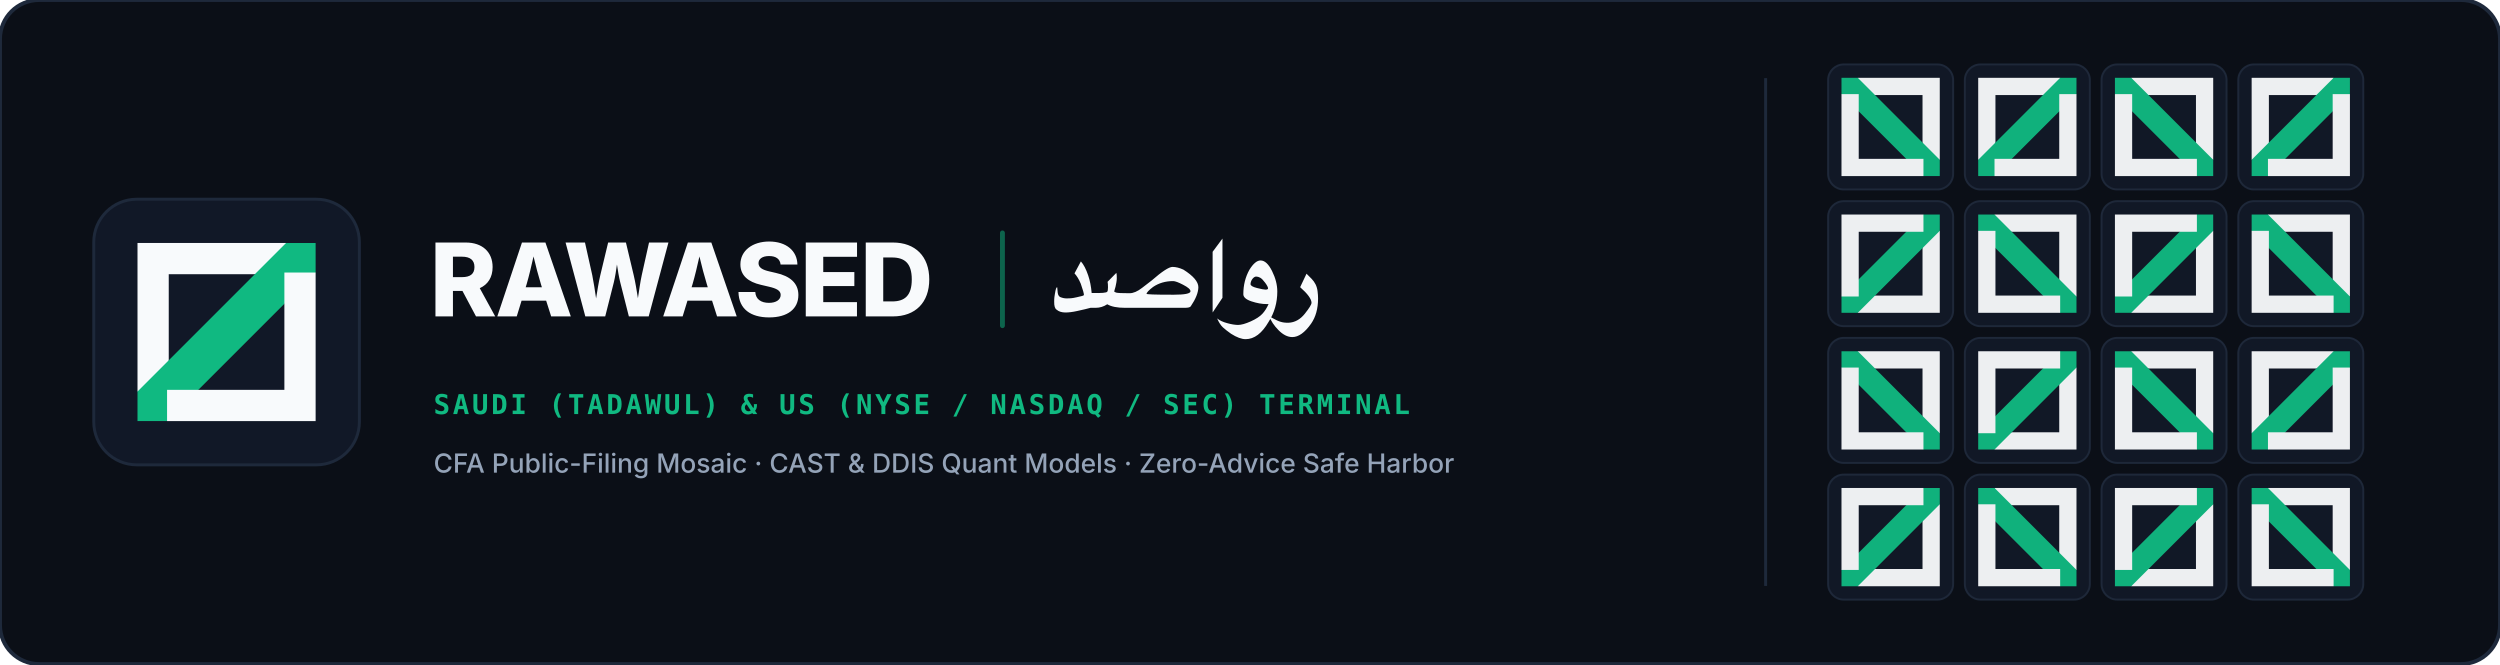
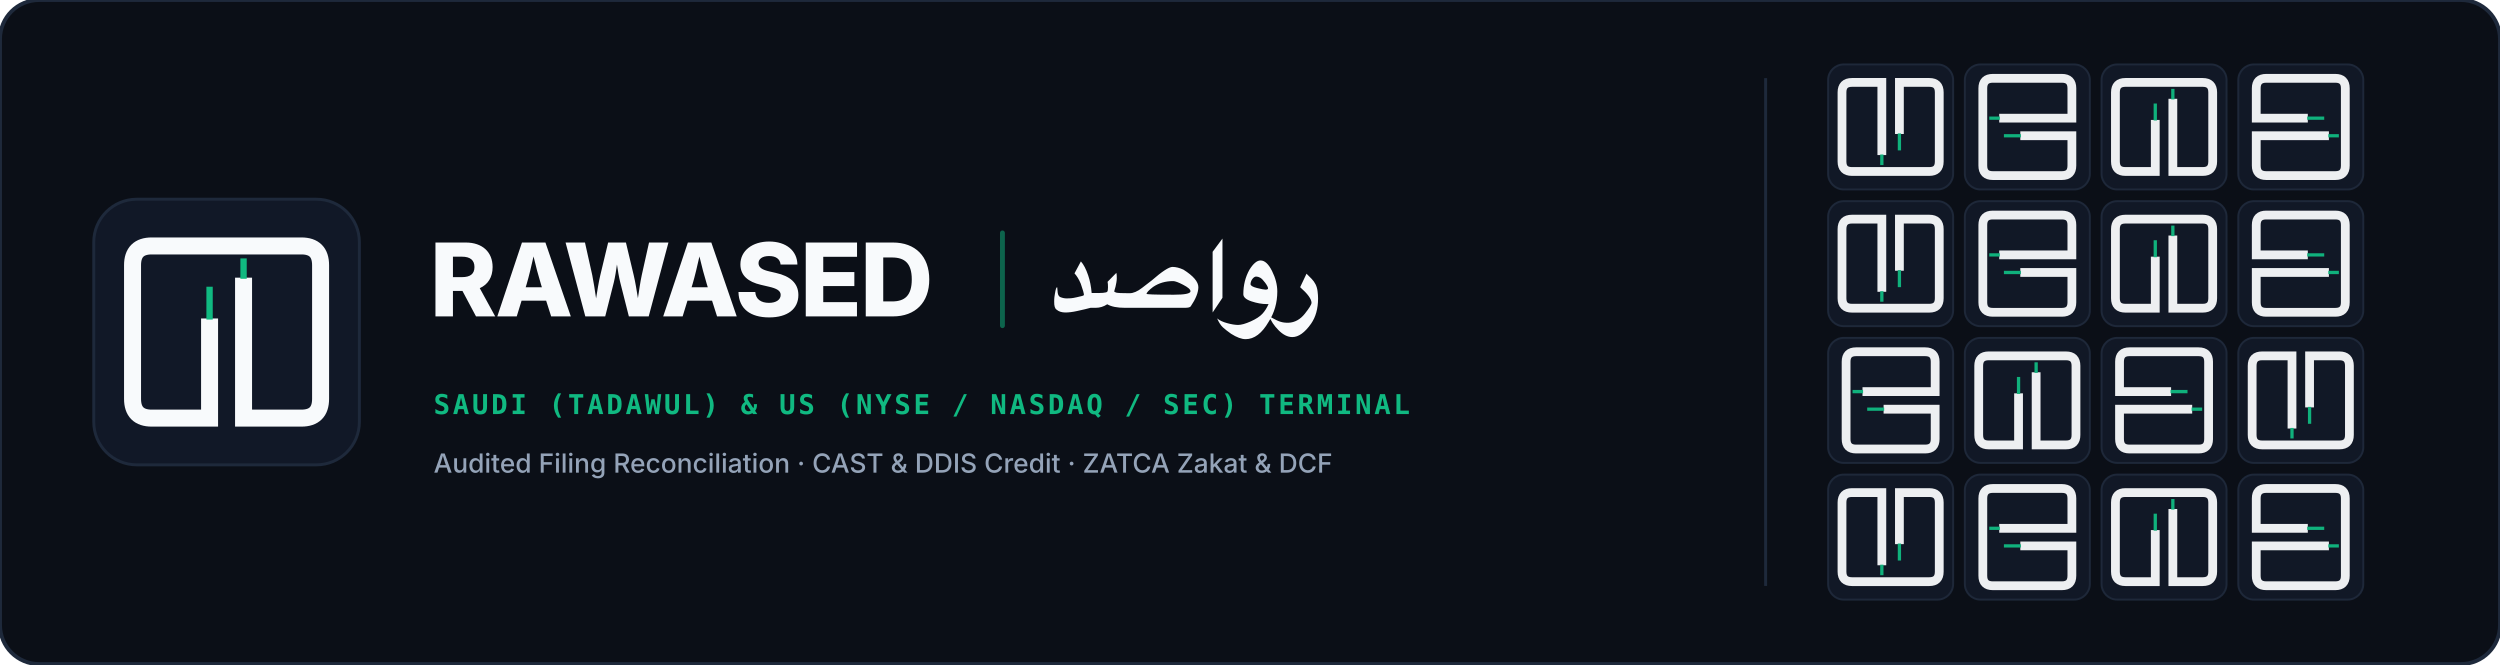
<svg xmlns="http://www.w3.org/2000/svg" viewBox="0 0 1280 340" width="100%" height="100%">
  <defs>
    <clipPath id="text-col-clip">
      <rect x="216" y="0" width="676" height="340" />
    </clipPath>
  </defs>
  <rect x="0" y="0" width="1280" height="340" rx="20" fill="#0B0F17" stroke="#1E293B" stroke-width="2" />
  <g transform="translate(48, 102)">
    <rect x="0" y="0" width="136" height="136" rx="22" fill="#111827" stroke="#1E293B" stroke-width="1.5" />
    <svg x="10" y="10" width="116" height="116" viewBox="0 0 100 100">
-       <path d="M 10.69 10.69 L 76.26 10.69 L 76.26 24.48 L 24.48 24.48 L 24.48 76.26 L 10.69 76.26 Z" fill="#F8FAFC" />
-       <path d="M 10.69 89.31 L 10.69 76.26 L 76.26 10.69 L 89.31 10.69 L 89.31 23.74 L 23.74 89.31 Z" fill="#10B981" />
-       <path d="M 89.31 89.31 L 23.74 89.31 L 23.74 75.52 L 75.52 75.52 L 75.52 23.74 L 89.31 23.74 Z" fill="#F8FAFC" />
+       <path d="M 42.5 44 V 88 H 17 Q 8.5 88 8.5 79.5 V 20.5 Q 8.5 12 17 12 H 83 Q 91.5 12 91.5 20.5 V 79.5 Q 91.5 88 83 88 H 57.5 V 26" stroke="#F8FAFC" stroke-width="7.5" stroke-linecap="butt" stroke-linejoin="miter" fill="none" />
+       <line x1="42.5" y1="30" x2="42.5" y2="44.5" stroke="#10B981" stroke-width="2.8" stroke-linecap="butt" />
+       <line x1="57.5" y1="17.5" x2="57.5" y2="26.5" stroke="#10B981" stroke-width="2.8" stroke-linecap="butt" />
    </svg>
  </g>
  <g clip-path="url(#text-col-clip)">
    <text x="220" y="162" fill="#F8FAFC" font-family="-apple-system, BlinkMacSystemFont, 'Inter', 'Helvetica Neue', Arial, sans-serif" font-size="52" font-weight="800" letter-spacing="-1">RAWASED</text>
    <rect x="512" y="118" width="2.5" height="50" rx="1.25" fill="#10B981" opacity="0.5" />
    <g transform="translate(536, 160) scale(1.06)">
      <path d="M21.00 -2.24 Q20.43 -2.06 18.49 -1.60 Q16.55 -1.15 14.62 -0.72 Q11.42 -0.00 8.84 -0.00 Q6.15 -0.07 4.72 -1.36 Q3.48 -2.10 3.53 -5.18 Q3.53 -5.56 3.55 -6.41 Q3.57 -7.26 3.89 -9.10 Q4.20 -10.94 4.43 -11.56 Q4.66 -12.18 4.91 -12.18 Q4.95 -12.18 5.00 -12.16 L5.15 -10.49 Q5.22 -8.07 6.40 -7.48 Q8.00 -6.80 9.61 -6.80 Q10.53 -6.80 11.62 -6.88 Q12.70 -6.96 14.44 -7.37 Q17.90 -8.07 17.90 -8.45 Q17.90 -9.58 16.37 -13.90 Q15.01 -17.13 13.34 -18.90 L16.43 -24.68 Q18.40 -22.49 19.96 -17.90 Q21.23 -14.17 21.63 -9.43 L23.40 -9.43 L23.40 -2.26 L21.07 -2.26 Q21.02 -2.24 21.00 -2.24 Z M39.96 -9.31 Q42.65 -9.31 45.98 -11.89 Q48.98 -14.13 50.59 -15.44 Q58.14 -22.02 60.67 -22.02 Q63.09 -22.02 65.94 -20.71 Q73.17 -16.16 73.17 -12.21 Q73.12 -8.34 69.51 -3.01 Q69.08 -2.26 66.57 -2.26 L37.79 -2.26 Q32.05 -2.26 29.16 -3.98 Q26.60 -2.26 23.49 -2.26 L22.04 -2.26 L22.04 -9.43 Q28.66 -9.25 29.16 -10.06 Q29.52 -10.47 29.52 -12.18 Q29.52 -13.97 29.32 -14.83 L33.57 -19.15 Q33.66 -18.74 33.73 -18.08 Q33.79 -17.43 33.77 -16.52 Q33.77 -15.73 33.58 -14.57 Q33.39 -13.40 33.16 -12.48 Q32.93 -11.55 32.73 -10.97 Q32.53 -10.40 32.53 -10.19 Q32.59 -9.90 33.50 -9.61 Q34.40 -9.31 39.96 -9.31 Z M69.37 -10.26 Q69.37 -11.57 65.80 -13.40 Q62.41 -15.17 60.99 -15.17 Q55.45 -15.17 51.29 -12.34 Q48.15 -9.95 48.15 -8.95 Q48.44 -8.84 51.03 -8.71 Q53.62 -8.59 61.32 -8.59 Q69.37 -8.59 69.37 -10.26 Z M84.81 -7.10 L80.06 -0.00 L80.06 -29.32 L84.81 -35.71 Z M111.30 -10.13 Q111.30 -2.06 107.10 4.52 Q102.26 12.88 96.00 12.88 Q93.06 12.88 88.95 10.26 Q86.62 8.63 85.06 7.21 Q83.50 5.79 82.23 2.85 Q84.04 4.34 87.05 5.13 Q90.10 5.99 92.34 6.01 Q94.71 5.99 98.50 4.28 Q102.28 2.58 104.08 0.64 Q105.88 -1.29 107.08 -4.11 Q106.83 -4.09 106.61 -4.08 Q106.40 -4.07 106.19 -4.07 Q102.76 -4.07 98.82 -5.38 Q94.89 -6.69 94.89 -8.84 Q94.89 -15.37 97.83 -20.64 Q100.61 -25.14 103.21 -25.14 Q106.22 -25.14 108.76 -20.04 Q111.30 -14.94 111.30 -10.13 Z M106.83 -11.66 Q106.80 -12.52 105.42 -14.39 Q104.05 -16.25 103.03 -16.81 Q102.01 -17.36 101.08 -17.36 Q100.59 -17.36 100.10 -17.02 Q99.62 -16.68 99.22 -16.14 Q98.82 -15.60 98.60 -14.94 Q98.37 -14.29 98.37 -13.72 Q98.37 -12.61 101.49 -11.83 Q104.61 -11.05 105.58 -11.05 Q106.83 -11.05 106.83 -11.66 Z M130.99 -6.80 Q130.99 0.57 127.62 5.40 Q123.06 11.87 118.56 11.87 Q115.17 11.87 111.88 8.53 Q108.59 5.20 107.41 1.76 L108.63 2.51 Q109.88 3.19 110.84 3.66 Q111.80 4.14 112.70 4.43 Q113.61 4.72 114.57 4.85 Q115.53 4.97 116.77 4.95 Q121.29 4.72 124.56 0.63 Q127.83 -3.46 127.83 -4.70 Q127.78 -7.44 122.33 -12.23 L125.41 -18.74 Q126.79 -17.38 127.89 -16.25 Q129.00 -15.12 129.76 -13.64 Q130.52 -12.16 130.75 -10.26 Q130.99 -8.36 130.99 -6.80 Z" fill="#F8FAFC" />
    </g>
    <text x="222" y="212" fill="#10B981" font-family="'JetBrains Mono', 'SF Mono', Menlo, monospace" font-size="14" font-weight="700" letter-spacing="1.4">SAUDI (TADAWUL) &amp; US (NYSE / NASDAQ / SEC) TERMINAL</text>
-     <text x="222" y="242" fill="#94A3B8" font-family="-apple-system, BlinkMacSystemFont, 'Inter', sans-serif" font-size="13.5" font-weight="500">CFA Public-Filing Mosaic · CAST &amp; DDIS Quant Models · Zero-Advice Safe Harbor</text>
+     <text x="222" y="242" fill="#94A3B8" font-family="-apple-system, BlinkMacSystemFont, 'Inter', sans-serif" font-size="13.5" font-weight="500">Audited Filing Reconciliation · CAST &amp; DDIS Credit · ZATCA Zakat &amp; DCF</text>
  </g>
  <line x1="904" y1="40" x2="904" y2="300" stroke="#1E293B" stroke-width="1.5" />
  <g transform="translate(936, 33)" opacity="0.95">
    <g transform="translate(0, 0)">
      <rect x="0" y="0" width="64" height="64" rx="8" fill="#111827" stroke="#1E293B" stroke-width="1" />
-       <svg x="0" y="0" width="64" height="64" viewBox="0 0 100 100">
-         <g transform="rotate(90 50 50)">
-           <path d="M 10.69 10.69 L 76.26 10.69 L 76.26 24.48 L 24.48 24.48 L 24.48 76.26 L 10.69 76.26 Z" fill="#F8FAFC" />
-           <path d="M 10.69 89.31 L 10.69 76.26 L 76.26 10.69 L 89.31 10.69 L 89.31 23.74 L 23.74 89.31 Z" fill="#10B981" />
-           <path d="M 89.31 89.31 L 23.74 89.31 L 23.74 75.52 L 75.52 75.52 L 75.52 23.74 L 89.31 23.74 Z" fill="#F8FAFC" />
+       <svg x="2" y="2" width="60" height="60" viewBox="0 0 100 100">
+         <g transform="rotate(180 50 50)">
+           <path d="M 42.5 44 V 88 H 17 Q 8.5 88 8.5 79.5 V 20.5 Q 8.5 12 17 12 H 83 Q 91.5 12 91.5 20.5 V 79.5 Q 91.5 88 83 88 H 57.5 V 26" stroke="#F8FAFC" stroke-width="7.5" stroke-linecap="butt" stroke-linejoin="miter" fill="none" />
+           <line x1="42.5" y1="30" x2="42.5" y2="44.5" stroke="#10B981" stroke-width="2.8" stroke-linecap="butt" />
+           <line x1="57.5" y1="17.5" x2="57.5" y2="26.5" stroke="#10B981" stroke-width="2.8" stroke-linecap="butt" />
        </g>
      </svg>
    </g>
    <g transform="translate(70, 0)">
      <rect x="0" y="0" width="64" height="64" rx="8" fill="#111827" stroke="#1E293B" stroke-width="1" />
-       <svg x="0" y="0" width="64" height="64" viewBox="0 0 100 100">
-         <g transform="rotate(0 50 50)">
-           <path d="M 10.69 10.69 L 76.26 10.69 L 76.26 24.48 L 24.48 24.48 L 24.48 76.26 L 10.69 76.26 Z" fill="#F8FAFC" />
-           <path d="M 10.69 89.31 L 10.69 76.26 L 76.26 10.69 L 89.31 10.69 L 89.31 23.74 L 23.74 89.31 Z" fill="#10B981" />
-           <path d="M 89.31 89.31 L 23.74 89.31 L 23.74 75.52 L 75.52 75.52 L 75.52 23.74 L 89.31 23.74 Z" fill="#F8FAFC" />
+       <svg x="2" y="2" width="60" height="60" viewBox="0 0 100 100">
+         <g transform="rotate(270 50 50)">
+           <path d="M 42.5 44 V 88 H 17 Q 8.5 88 8.5 79.5 V 20.5 Q 8.5 12 17 12 H 83 Q 91.5 12 91.5 20.5 V 79.5 Q 91.5 88 83 88 H 57.5 V 26" stroke="#F8FAFC" stroke-width="7.5" stroke-linecap="butt" stroke-linejoin="miter" fill="none" />
+           <line x1="42.5" y1="30" x2="42.5" y2="44.5" stroke="#10B981" stroke-width="2.8" stroke-linecap="butt" />
+           <line x1="57.5" y1="17.5" x2="57.5" y2="26.5" stroke="#10B981" stroke-width="2.8" stroke-linecap="butt" />
        </g>
      </svg>
    </g>
    <g transform="translate(140, 0)">
      <rect x="0" y="0" width="64" height="64" rx="8" fill="#111827" stroke="#1E293B" stroke-width="1" />
-       <svg x="0" y="0" width="64" height="64" viewBox="0 0 100 100">
-         <g transform="rotate(90 50 50)">
-           <path d="M 10.69 10.69 L 76.26 10.69 L 76.26 24.48 L 24.48 24.48 L 24.48 76.26 L 10.69 76.26 Z" fill="#F8FAFC" />
-           <path d="M 10.69 89.31 L 10.69 76.26 L 76.26 10.69 L 89.31 10.69 L 89.31 23.74 L 23.74 89.31 Z" fill="#10B981" />
-           <path d="M 89.31 89.31 L 23.74 89.31 L 23.74 75.52 L 75.52 75.52 L 75.52 23.74 L 89.31 23.74 Z" fill="#F8FAFC" />
+       <svg x="2" y="2" width="60" height="60" viewBox="0 0 100 100">
+         <g transform="rotate(0 50 50)">
+           <path d="M 42.5 44 V 88 H 17 Q 8.5 88 8.5 79.5 V 20.5 Q 8.5 12 17 12 H 83 Q 91.5 12 91.5 20.5 V 79.5 Q 91.5 88 83 88 H 57.5 V 26" stroke="#F8FAFC" stroke-width="7.5" stroke-linecap="butt" stroke-linejoin="miter" fill="none" />
+           <line x1="42.5" y1="30" x2="42.5" y2="44.5" stroke="#10B981" stroke-width="2.8" stroke-linecap="butt" />
+           <line x1="57.5" y1="17.5" x2="57.5" y2="26.5" stroke="#10B981" stroke-width="2.8" stroke-linecap="butt" />
        </g>
      </svg>
    </g>
    <g transform="translate(210, 0)">
      <rect x="0" y="0" width="64" height="64" rx="8" fill="#111827" stroke="#1E293B" stroke-width="1" />
-       <svg x="0" y="0" width="64" height="64" viewBox="0 0 100 100">
-         <g transform="rotate(0 50 50)">
-           <path d="M 10.69 10.69 L 76.26 10.69 L 76.26 24.48 L 24.48 24.48 L 24.48 76.26 L 10.69 76.26 Z" fill="#F8FAFC" />
-           <path d="M 10.69 89.31 L 10.69 76.26 L 76.26 10.69 L 89.31 10.69 L 89.31 23.74 L 23.74 89.31 Z" fill="#10B981" />
-           <path d="M 89.31 89.31 L 23.74 89.31 L 23.74 75.52 L 75.52 75.52 L 75.52 23.74 L 89.31 23.74 Z" fill="#F8FAFC" />
+       <svg x="2" y="2" width="60" height="60" viewBox="0 0 100 100">
+         <g transform="rotate(90 50 50)">
+           <path d="M 42.5 44 V 88 H 17 Q 8.5 88 8.5 79.5 V 20.5 Q 8.5 12 17 12 H 83 Q 91.5 12 91.5 20.5 V 79.5 Q 91.5 88 83 88 H 57.5 V 26" stroke="#F8FAFC" stroke-width="7.5" stroke-linecap="butt" stroke-linejoin="miter" fill="none" />
+           <line x1="42.5" y1="30" x2="42.5" y2="44.5" stroke="#10B981" stroke-width="2.8" stroke-linecap="butt" />
+           <line x1="57.5" y1="17.5" x2="57.5" y2="26.5" stroke="#10B981" stroke-width="2.8" stroke-linecap="butt" />
        </g>
      </svg>
    </g>
    <g transform="translate(0, 70)">
      <rect x="0" y="0" width="64" height="64" rx="8" fill="#111827" stroke="#1E293B" stroke-width="1" />
-       <svg x="0" y="0" width="64" height="64" viewBox="0 0 100 100">
+       <svg x="2" y="2" width="60" height="60" viewBox="0 0 100 100">
        <g transform="rotate(180 50 50)">
-           <path d="M 10.69 10.69 L 76.26 10.69 L 76.26 24.48 L 24.48 24.48 L 24.48 76.26 L 10.69 76.26 Z" fill="#F8FAFC" />
-           <path d="M 10.69 89.31 L 10.69 76.26 L 76.26 10.69 L 89.31 10.69 L 89.31 23.74 L 23.74 89.31 Z" fill="#10B981" />
-           <path d="M 89.31 89.31 L 23.74 89.31 L 23.74 75.52 L 75.52 75.52 L 75.52 23.74 L 89.31 23.74 Z" fill="#F8FAFC" />
+           <path d="M 42.5 44 V 88 H 17 Q 8.5 88 8.5 79.5 V 20.5 Q 8.5 12 17 12 H 83 Q 91.5 12 91.5 20.5 V 79.5 Q 91.5 88 83 88 H 57.5 V 26" stroke="#F8FAFC" stroke-width="7.5" stroke-linecap="butt" stroke-linejoin="miter" fill="none" />
+           <line x1="42.5" y1="30" x2="42.5" y2="44.5" stroke="#10B981" stroke-width="2.8" stroke-linecap="butt" />
+           <line x1="57.5" y1="17.5" x2="57.5" y2="26.5" stroke="#10B981" stroke-width="2.8" stroke-linecap="butt" />
        </g>
      </svg>
    </g>
    <g transform="translate(70, 70)">
      <rect x="0" y="0" width="64" height="64" rx="8" fill="#111827" stroke="#1E293B" stroke-width="1" />
-       <svg x="0" y="0" width="64" height="64" viewBox="0 0 100 100">
-         <g transform="rotate(90 50 50)">
-           <path d="M 10.69 10.69 L 76.26 10.69 L 76.26 24.48 L 24.48 24.48 L 24.48 76.26 L 10.69 76.26 Z" fill="#F8FAFC" />
-           <path d="M 10.69 89.31 L 10.69 76.26 L 76.26 10.69 L 89.31 10.69 L 89.31 23.74 L 23.74 89.31 Z" fill="#10B981" />
-           <path d="M 89.31 89.31 L 23.74 89.31 L 23.74 75.52 L 75.52 75.52 L 75.52 23.74 L 89.31 23.74 Z" fill="#F8FAFC" />
+       <svg x="2" y="2" width="60" height="60" viewBox="0 0 100 100">
+         <g transform="rotate(270 50 50)">
+           <path d="M 42.5 44 V 88 H 17 Q 8.5 88 8.5 79.5 V 20.5 Q 8.5 12 17 12 H 83 Q 91.5 12 91.5 20.5 V 79.5 Q 91.5 88 83 88 H 57.5 V 26" stroke="#F8FAFC" stroke-width="7.5" stroke-linecap="butt" stroke-linejoin="miter" fill="none" />
+           <line x1="42.5" y1="30" x2="42.5" y2="44.5" stroke="#10B981" stroke-width="2.8" stroke-linecap="butt" />
+           <line x1="57.5" y1="17.5" x2="57.5" y2="26.5" stroke="#10B981" stroke-width="2.8" stroke-linecap="butt" />
        </g>
      </svg>
    </g>
    <g transform="translate(140, 70)">
      <rect x="0" y="0" width="64" height="64" rx="8" fill="#111827" stroke="#1E293B" stroke-width="1" />
-       <svg x="0" y="0" width="64" height="64" viewBox="0 0 100 100">
-         <g transform="rotate(180 50 50)">
-           <path d="M 10.69 10.69 L 76.26 10.69 L 76.26 24.48 L 24.48 24.48 L 24.48 76.26 L 10.69 76.26 Z" fill="#F8FAFC" />
-           <path d="M 10.69 89.31 L 10.69 76.26 L 76.26 10.69 L 89.31 10.69 L 89.31 23.74 L 23.74 89.31 Z" fill="#10B981" />
-           <path d="M 89.31 89.31 L 23.74 89.31 L 23.74 75.52 L 75.52 75.52 L 75.52 23.74 L 89.31 23.74 Z" fill="#F8FAFC" />
+       <svg x="2" y="2" width="60" height="60" viewBox="0 0 100 100">
+         <g transform="rotate(0 50 50)">
+           <path d="M 42.5 44 V 88 H 17 Q 8.5 88 8.5 79.5 V 20.5 Q 8.5 12 17 12 H 83 Q 91.5 12 91.5 20.5 V 79.5 Q 91.5 88 83 88 H 57.5 V 26" stroke="#F8FAFC" stroke-width="7.5" stroke-linecap="butt" stroke-linejoin="miter" fill="none" />
+           <line x1="42.5" y1="30" x2="42.5" y2="44.5" stroke="#10B981" stroke-width="2.8" stroke-linecap="butt" />
+           <line x1="57.5" y1="17.5" x2="57.5" y2="26.5" stroke="#10B981" stroke-width="2.8" stroke-linecap="butt" />
        </g>
      </svg>
    </g>
    <g transform="translate(210, 70)">
      <rect x="0" y="0" width="64" height="64" rx="8" fill="#111827" stroke="#1E293B" stroke-width="1" />
-       <svg x="0" y="0" width="64" height="64" viewBox="0 0 100 100">
+       <svg x="2" y="2" width="60" height="60" viewBox="0 0 100 100">
        <g transform="rotate(90 50 50)">
-           <path d="M 10.69 10.69 L 76.26 10.69 L 76.26 24.48 L 24.48 24.48 L 24.48 76.26 L 10.69 76.26 Z" fill="#F8FAFC" />
-           <path d="M 10.69 89.31 L 10.69 76.26 L 76.26 10.69 L 89.31 10.69 L 89.31 23.74 L 23.74 89.31 Z" fill="#10B981" />
-           <path d="M 89.31 89.31 L 23.74 89.31 L 23.74 75.52 L 75.52 75.52 L 75.52 23.74 L 89.31 23.74 Z" fill="#F8FAFC" />
+           <path d="M 42.5 44 V 88 H 17 Q 8.5 88 8.5 79.5 V 20.5 Q 8.5 12 17 12 H 83 Q 91.5 12 91.5 20.5 V 79.5 Q 91.5 88 83 88 H 57.5 V 26" stroke="#F8FAFC" stroke-width="7.5" stroke-linecap="butt" stroke-linejoin="miter" fill="none" />
+           <line x1="42.5" y1="30" x2="42.5" y2="44.5" stroke="#10B981" stroke-width="2.8" stroke-linecap="butt" />
+           <line x1="57.5" y1="17.5" x2="57.5" y2="26.5" stroke="#10B981" stroke-width="2.8" stroke-linecap="butt" />
        </g>
      </svg>
    </g>
    <g transform="translate(0, 140)">
      <rect x="0" y="0" width="64" height="64" rx="8" fill="#111827" stroke="#1E293B" stroke-width="1" />
-       <svg x="0" y="0" width="64" height="64" viewBox="0 0 100 100">
-         <g transform="rotate(90 50 50)">
-           <path d="M 10.69 10.69 L 76.26 10.69 L 76.26 24.48 L 24.48 24.48 L 24.48 76.26 L 10.69 76.26 Z" fill="#F8FAFC" />
-           <path d="M 10.69 89.31 L 10.69 76.26 L 76.26 10.69 L 89.31 10.69 L 89.31 23.74 L 23.74 89.31 Z" fill="#10B981" />
-           <path d="M 89.31 89.31 L 23.74 89.31 L 23.74 75.52 L 75.52 75.52 L 75.52 23.74 L 89.31 23.74 Z" fill="#F8FAFC" />
+       <svg x="2" y="2" width="60" height="60" viewBox="0 0 100 100">
+         <g transform="rotate(270 50 50)">
+           <path d="M 42.5 44 V 88 H 17 Q 8.5 88 8.5 79.5 V 20.5 Q 8.5 12 17 12 H 83 Q 91.5 12 91.5 20.5 V 79.5 Q 91.5 88 83 88 H 57.5 V 26" stroke="#F8FAFC" stroke-width="7.5" stroke-linecap="butt" stroke-linejoin="miter" fill="none" />
+           <line x1="42.5" y1="30" x2="42.5" y2="44.5" stroke="#10B981" stroke-width="2.8" stroke-linecap="butt" />
+           <line x1="57.5" y1="17.5" x2="57.5" y2="26.5" stroke="#10B981" stroke-width="2.8" stroke-linecap="butt" />
        </g>
      </svg>
    </g>
    <g transform="translate(70, 140)">
      <rect x="0" y="0" width="64" height="64" rx="8" fill="#111827" stroke="#1E293B" stroke-width="1" />
-       <svg x="0" y="0" width="64" height="64" viewBox="0 0 100 100">
-         <g transform="rotate(180 50 50)">
-           <path d="M 10.69 10.69 L 76.26 10.69 L 76.26 24.48 L 24.48 24.48 L 24.48 76.26 L 10.69 76.26 Z" fill="#F8FAFC" />
-           <path d="M 10.69 89.31 L 10.69 76.26 L 76.26 10.69 L 89.31 10.69 L 89.31 23.74 L 23.74 89.31 Z" fill="#10B981" />
-           <path d="M 89.31 89.31 L 23.74 89.31 L 23.74 75.52 L 75.52 75.52 L 75.52 23.74 L 89.31 23.74 Z" fill="#F8FAFC" />
+       <svg x="2" y="2" width="60" height="60" viewBox="0 0 100 100">
+         <g transform="rotate(0 50 50)">
+           <path d="M 42.5 44 V 88 H 17 Q 8.5 88 8.5 79.5 V 20.5 Q 8.5 12 17 12 H 83 Q 91.5 12 91.5 20.5 V 79.5 Q 91.5 88 83 88 H 57.5 V 26" stroke="#F8FAFC" stroke-width="7.5" stroke-linecap="butt" stroke-linejoin="miter" fill="none" />
+           <line x1="42.5" y1="30" x2="42.5" y2="44.5" stroke="#10B981" stroke-width="2.8" stroke-linecap="butt" />
+           <line x1="57.5" y1="17.5" x2="57.5" y2="26.5" stroke="#10B981" stroke-width="2.8" stroke-linecap="butt" />
        </g>
      </svg>
    </g>
    <g transform="translate(140, 140)">
      <rect x="0" y="0" width="64" height="64" rx="8" fill="#111827" stroke="#1E293B" stroke-width="1" />
-       <svg x="0" y="0" width="64" height="64" viewBox="0 0 100 100">
+       <svg x="2" y="2" width="60" height="60" viewBox="0 0 100 100">
        <g transform="rotate(90 50 50)">
-           <path d="M 10.69 10.69 L 76.26 10.69 L 76.26 24.48 L 24.48 24.48 L 24.48 76.26 L 10.69 76.26 Z" fill="#F8FAFC" />
-           <path d="M 10.69 89.31 L 10.69 76.26 L 76.26 10.69 L 89.31 10.69 L 89.31 23.74 L 23.74 89.31 Z" fill="#10B981" />
-           <path d="M 89.31 89.31 L 23.74 89.31 L 23.74 75.52 L 75.52 75.52 L 75.52 23.74 L 89.31 23.74 Z" fill="#F8FAFC" />
+           <path d="M 42.5 44 V 88 H 17 Q 8.5 88 8.5 79.5 V 20.5 Q 8.5 12 17 12 H 83 Q 91.5 12 91.5 20.5 V 79.5 Q 91.5 88 83 88 H 57.5 V 26" stroke="#F8FAFC" stroke-width="7.5" stroke-linecap="butt" stroke-linejoin="miter" fill="none" />
+           <line x1="42.5" y1="30" x2="42.5" y2="44.5" stroke="#10B981" stroke-width="2.8" stroke-linecap="butt" />
+           <line x1="57.5" y1="17.5" x2="57.5" y2="26.5" stroke="#10B981" stroke-width="2.8" stroke-linecap="butt" />
        </g>
      </svg>
    </g>
    <g transform="translate(210, 140)">
      <rect x="0" y="0" width="64" height="64" rx="8" fill="#111827" stroke="#1E293B" stroke-width="1" />
-       <svg x="0" y="0" width="64" height="64" viewBox="0 0 100 100">
-         <g transform="rotate(0 50 50)">
-           <path d="M 10.69 10.69 L 76.26 10.69 L 76.26 24.48 L 24.48 24.48 L 24.48 76.26 L 10.69 76.26 Z" fill="#F8FAFC" />
-           <path d="M 10.69 89.31 L 10.69 76.26 L 76.26 10.69 L 89.31 10.69 L 89.31 23.74 L 23.74 89.31 Z" fill="#10B981" />
-           <path d="M 89.31 89.31 L 23.74 89.31 L 23.74 75.52 L 75.52 75.52 L 75.52 23.74 L 89.31 23.74 Z" fill="#F8FAFC" />
+       <svg x="2" y="2" width="60" height="60" viewBox="0 0 100 100">
+         <g transform="rotate(180 50 50)">
+           <path d="M 42.5 44 V 88 H 17 Q 8.5 88 8.5 79.5 V 20.5 Q 8.5 12 17 12 H 83 Q 91.5 12 91.5 20.5 V 79.5 Q 91.5 88 83 88 H 57.5 V 26" stroke="#F8FAFC" stroke-width="7.5" stroke-linecap="butt" stroke-linejoin="miter" fill="none" />
+           <line x1="42.5" y1="30" x2="42.5" y2="44.5" stroke="#10B981" stroke-width="2.8" stroke-linecap="butt" />
+           <line x1="57.5" y1="17.5" x2="57.5" y2="26.5" stroke="#10B981" stroke-width="2.8" stroke-linecap="butt" />
        </g>
      </svg>
    </g>
    <g transform="translate(0, 210)">
      <rect x="0" y="0" width="64" height="64" rx="8" fill="#111827" stroke="#1E293B" stroke-width="1" />
-       <svg x="0" y="0" width="64" height="64" viewBox="0 0 100 100">
+       <svg x="2" y="2" width="60" height="60" viewBox="0 0 100 100">
        <g transform="rotate(180 50 50)">
-           <path d="M 10.69 10.69 L 76.26 10.69 L 76.26 24.48 L 24.48 24.48 L 24.48 76.26 L 10.69 76.26 Z" fill="#F8FAFC" />
-           <path d="M 10.69 89.31 L 10.69 76.26 L 76.26 10.69 L 89.31 10.69 L 89.31 23.74 L 23.74 89.31 Z" fill="#10B981" />
-           <path d="M 89.31 89.31 L 23.74 89.31 L 23.74 75.52 L 75.52 75.52 L 75.52 23.74 L 89.31 23.74 Z" fill="#F8FAFC" />
+           <path d="M 42.5 44 V 88 H 17 Q 8.5 88 8.5 79.5 V 20.5 Q 8.5 12 17 12 H 83 Q 91.5 12 91.5 20.5 V 79.5 Q 91.5 88 83 88 H 57.5 V 26" stroke="#F8FAFC" stroke-width="7.5" stroke-linecap="butt" stroke-linejoin="miter" fill="none" />
+           <line x1="42.5" y1="30" x2="42.5" y2="44.5" stroke="#10B981" stroke-width="2.8" stroke-linecap="butt" />
+           <line x1="57.5" y1="17.5" x2="57.5" y2="26.5" stroke="#10B981" stroke-width="2.8" stroke-linecap="butt" />
        </g>
      </svg>
    </g>
    <g transform="translate(70, 210)">
      <rect x="0" y="0" width="64" height="64" rx="8" fill="#111827" stroke="#1E293B" stroke-width="1" />
-       <svg x="0" y="0" width="64" height="64" viewBox="0 0 100 100">
-         <g transform="rotate(90 50 50)">
-           <path d="M 10.69 10.69 L 76.26 10.69 L 76.26 24.48 L 24.48 24.48 L 24.48 76.26 L 10.69 76.26 Z" fill="#F8FAFC" />
-           <path d="M 10.69 89.31 L 10.69 76.26 L 76.26 10.69 L 89.31 10.69 L 89.31 23.74 L 23.74 89.31 Z" fill="#10B981" />
-           <path d="M 89.31 89.31 L 23.74 89.31 L 23.74 75.52 L 75.52 75.52 L 75.52 23.74 L 89.31 23.74 Z" fill="#F8FAFC" />
+       <svg x="2" y="2" width="60" height="60" viewBox="0 0 100 100">
+         <g transform="rotate(270 50 50)">
+           <path d="M 42.5 44 V 88 H 17 Q 8.5 88 8.5 79.5 V 20.5 Q 8.5 12 17 12 H 83 Q 91.5 12 91.5 20.5 V 79.5 Q 91.5 88 83 88 H 57.5 V 26" stroke="#F8FAFC" stroke-width="7.5" stroke-linecap="butt" stroke-linejoin="miter" fill="none" />
+           <line x1="42.5" y1="30" x2="42.5" y2="44.5" stroke="#10B981" stroke-width="2.8" stroke-linecap="butt" />
+           <line x1="57.5" y1="17.5" x2="57.5" y2="26.5" stroke="#10B981" stroke-width="2.8" stroke-linecap="butt" />
        </g>
      </svg>
    </g>
    <g transform="translate(140, 210)">
      <rect x="0" y="0" width="64" height="64" rx="8" fill="#111827" stroke="#1E293B" stroke-width="1" />
-       <svg x="0" y="0" width="64" height="64" viewBox="0 0 100 100">
-         <g transform="rotate(180 50 50)">
-           <path d="M 10.69 10.69 L 76.26 10.69 L 76.26 24.48 L 24.48 24.48 L 24.48 76.26 L 10.69 76.26 Z" fill="#F8FAFC" />
-           <path d="M 10.69 89.31 L 10.69 76.26 L 76.26 10.69 L 89.31 10.69 L 89.31 23.74 L 23.74 89.31 Z" fill="#10B981" />
-           <path d="M 89.31 89.31 L 23.74 89.31 L 23.74 75.52 L 75.52 75.52 L 75.52 23.74 L 89.31 23.74 Z" fill="#F8FAFC" />
+       <svg x="2" y="2" width="60" height="60" viewBox="0 0 100 100">
+         <g transform="rotate(0 50 50)">
+           <path d="M 42.5 44 V 88 H 17 Q 8.5 88 8.5 79.5 V 20.5 Q 8.5 12 17 12 H 83 Q 91.5 12 91.5 20.5 V 79.5 Q 91.5 88 83 88 H 57.5 V 26" stroke="#F8FAFC" stroke-width="7.5" stroke-linecap="butt" stroke-linejoin="miter" fill="none" />
+           <line x1="42.5" y1="30" x2="42.5" y2="44.5" stroke="#10B981" stroke-width="2.8" stroke-linecap="butt" />
+           <line x1="57.5" y1="17.5" x2="57.5" y2="26.5" stroke="#10B981" stroke-width="2.8" stroke-linecap="butt" />
        </g>
      </svg>
    </g>
    <g transform="translate(210, 210)">
      <rect x="0" y="0" width="64" height="64" rx="8" fill="#111827" stroke="#1E293B" stroke-width="1" />
-       <svg x="0" y="0" width="64" height="64" viewBox="0 0 100 100">
+       <svg x="2" y="2" width="60" height="60" viewBox="0 0 100 100">
        <g transform="rotate(90 50 50)">
-           <path d="M 10.69 10.69 L 76.26 10.69 L 76.26 24.48 L 24.48 24.48 L 24.48 76.26 L 10.69 76.26 Z" fill="#F8FAFC" />
-           <path d="M 10.69 89.31 L 10.69 76.26 L 76.26 10.69 L 89.31 10.69 L 89.31 23.74 L 23.74 89.31 Z" fill="#10B981" />
-           <path d="M 89.31 89.31 L 23.74 89.31 L 23.74 75.52 L 75.52 75.52 L 75.52 23.74 L 89.31 23.74 Z" fill="#F8FAFC" />
+           <path d="M 42.5 44 V 88 H 17 Q 8.5 88 8.5 79.5 V 20.5 Q 8.5 12 17 12 H 83 Q 91.5 12 91.5 20.5 V 79.5 Q 91.5 88 83 88 H 57.5 V 26" stroke="#F8FAFC" stroke-width="7.5" stroke-linecap="butt" stroke-linejoin="miter" fill="none" />
+           <line x1="42.5" y1="30" x2="42.5" y2="44.5" stroke="#10B981" stroke-width="2.8" stroke-linecap="butt" />
+           <line x1="57.5" y1="17.5" x2="57.5" y2="26.5" stroke="#10B981" stroke-width="2.8" stroke-linecap="butt" />
        </g>
      </svg>
    </g>
  </g>
</svg>
